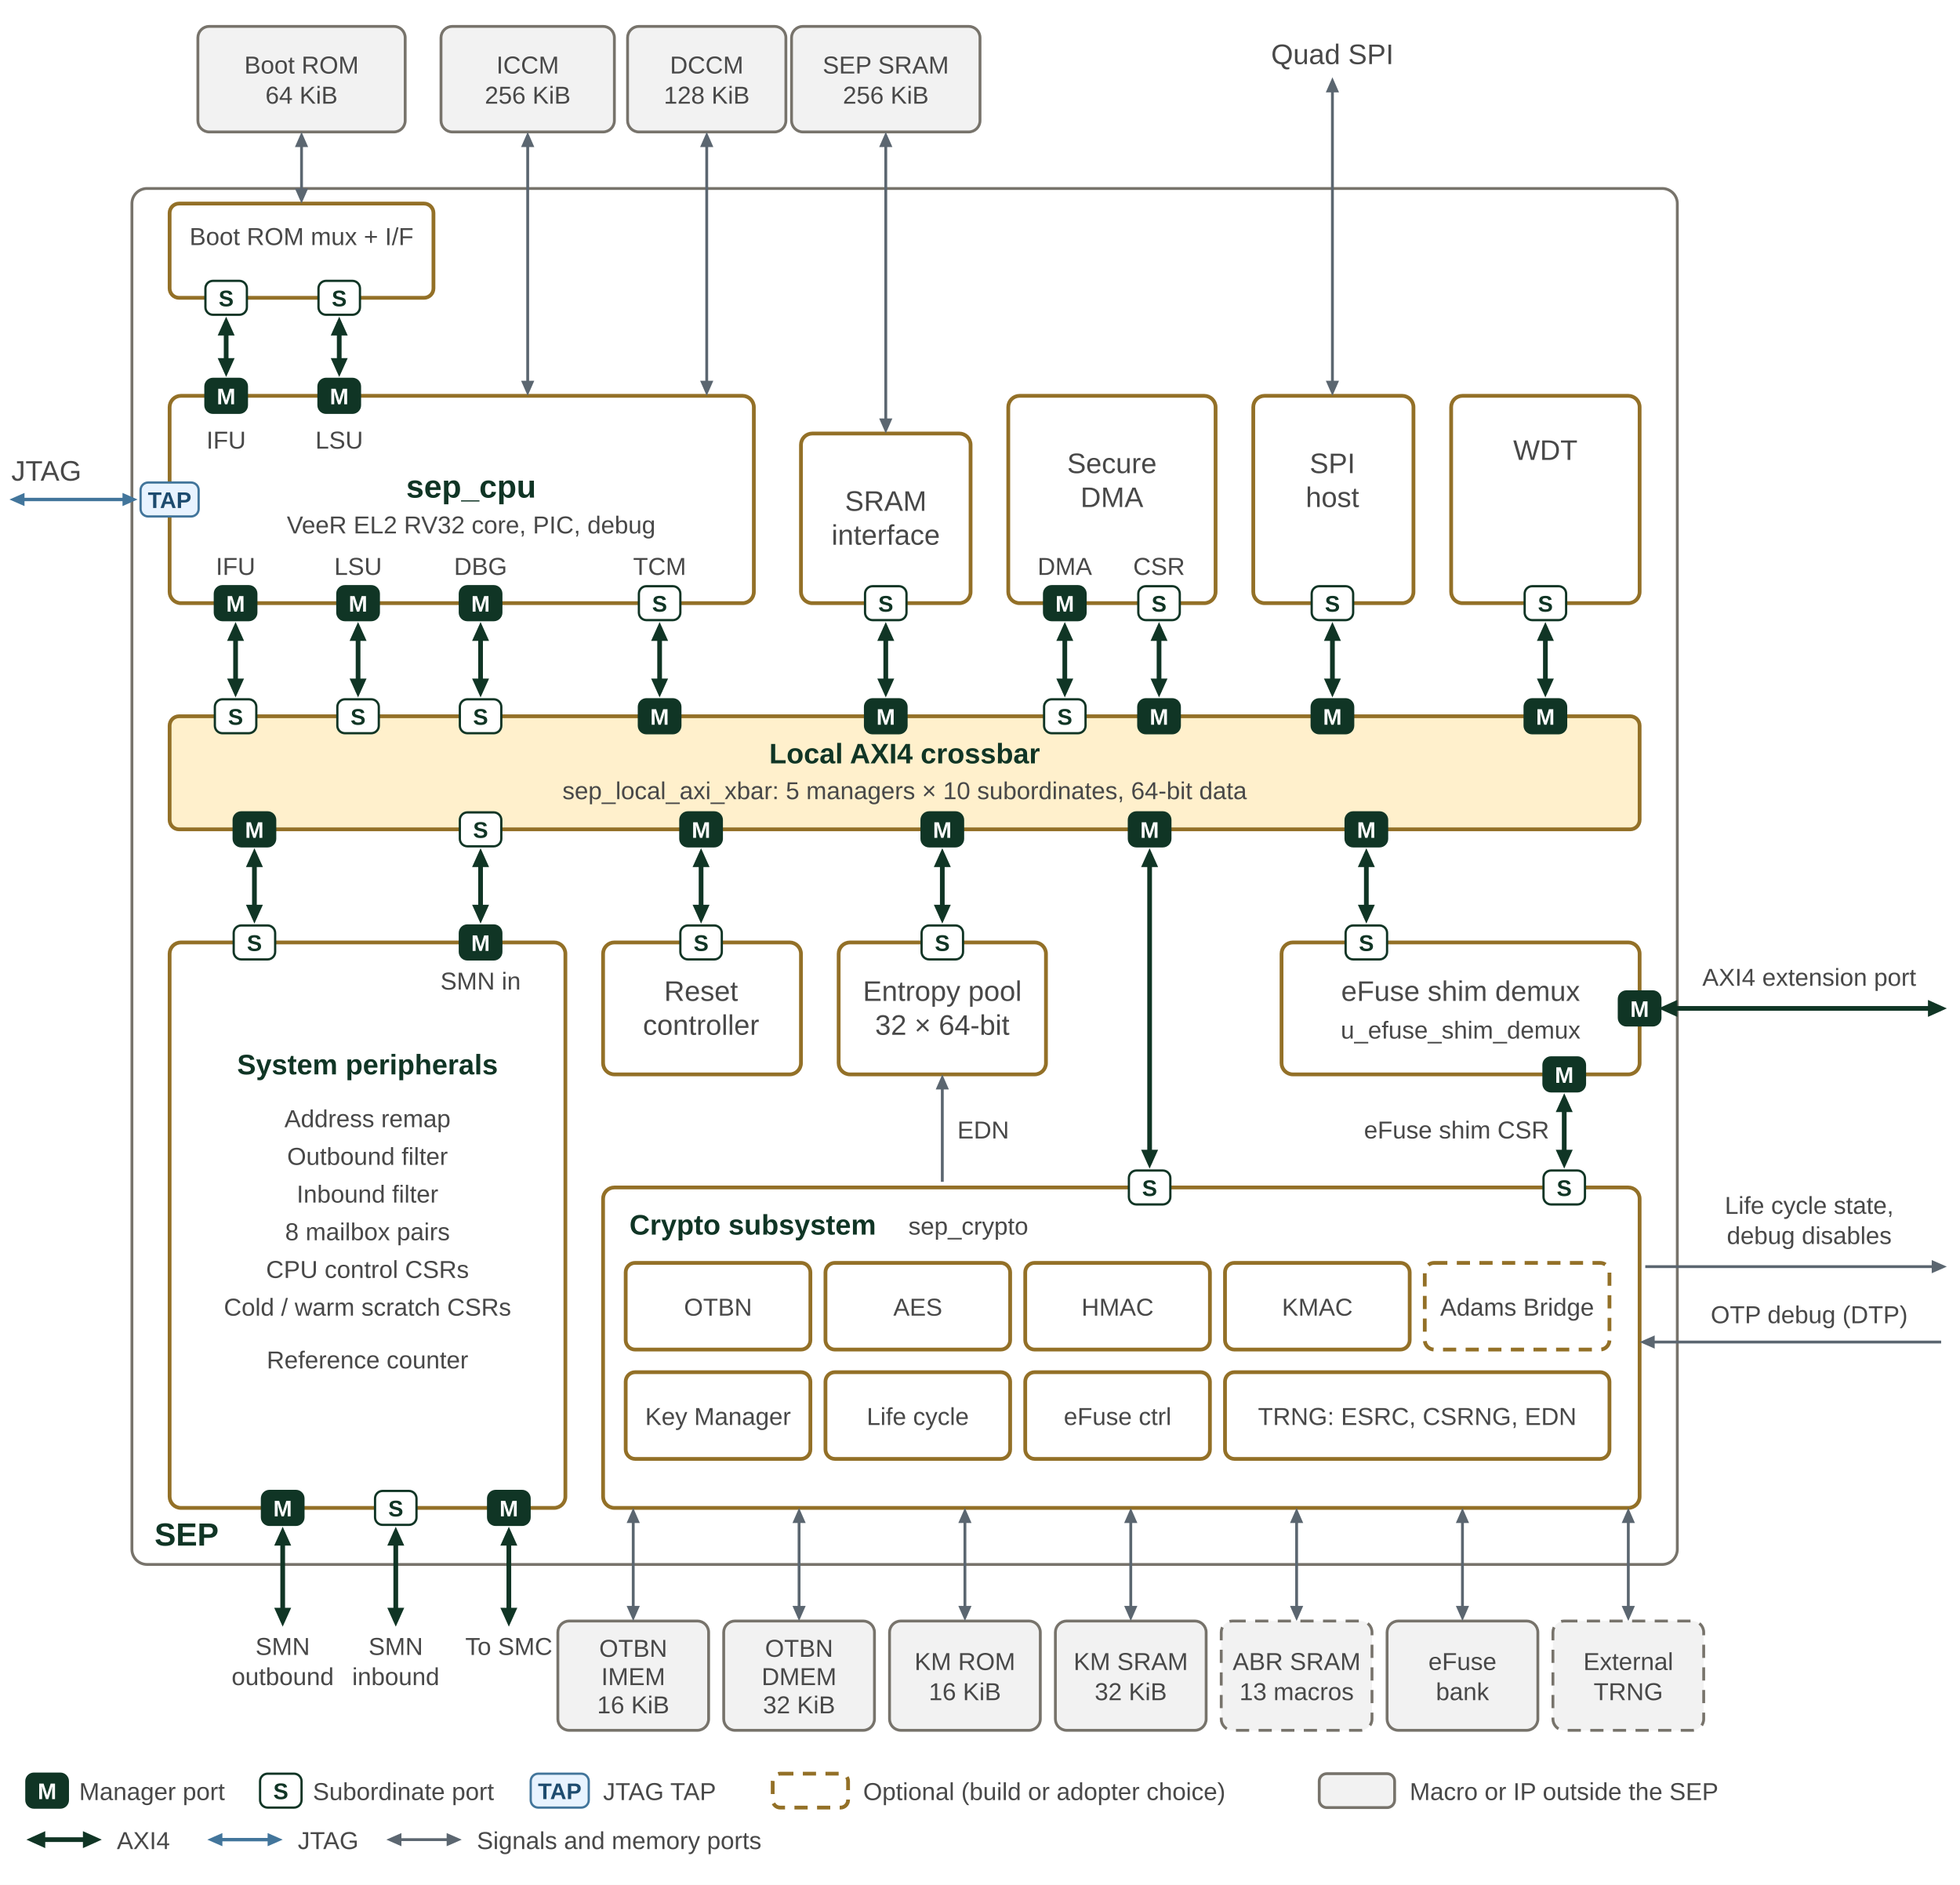
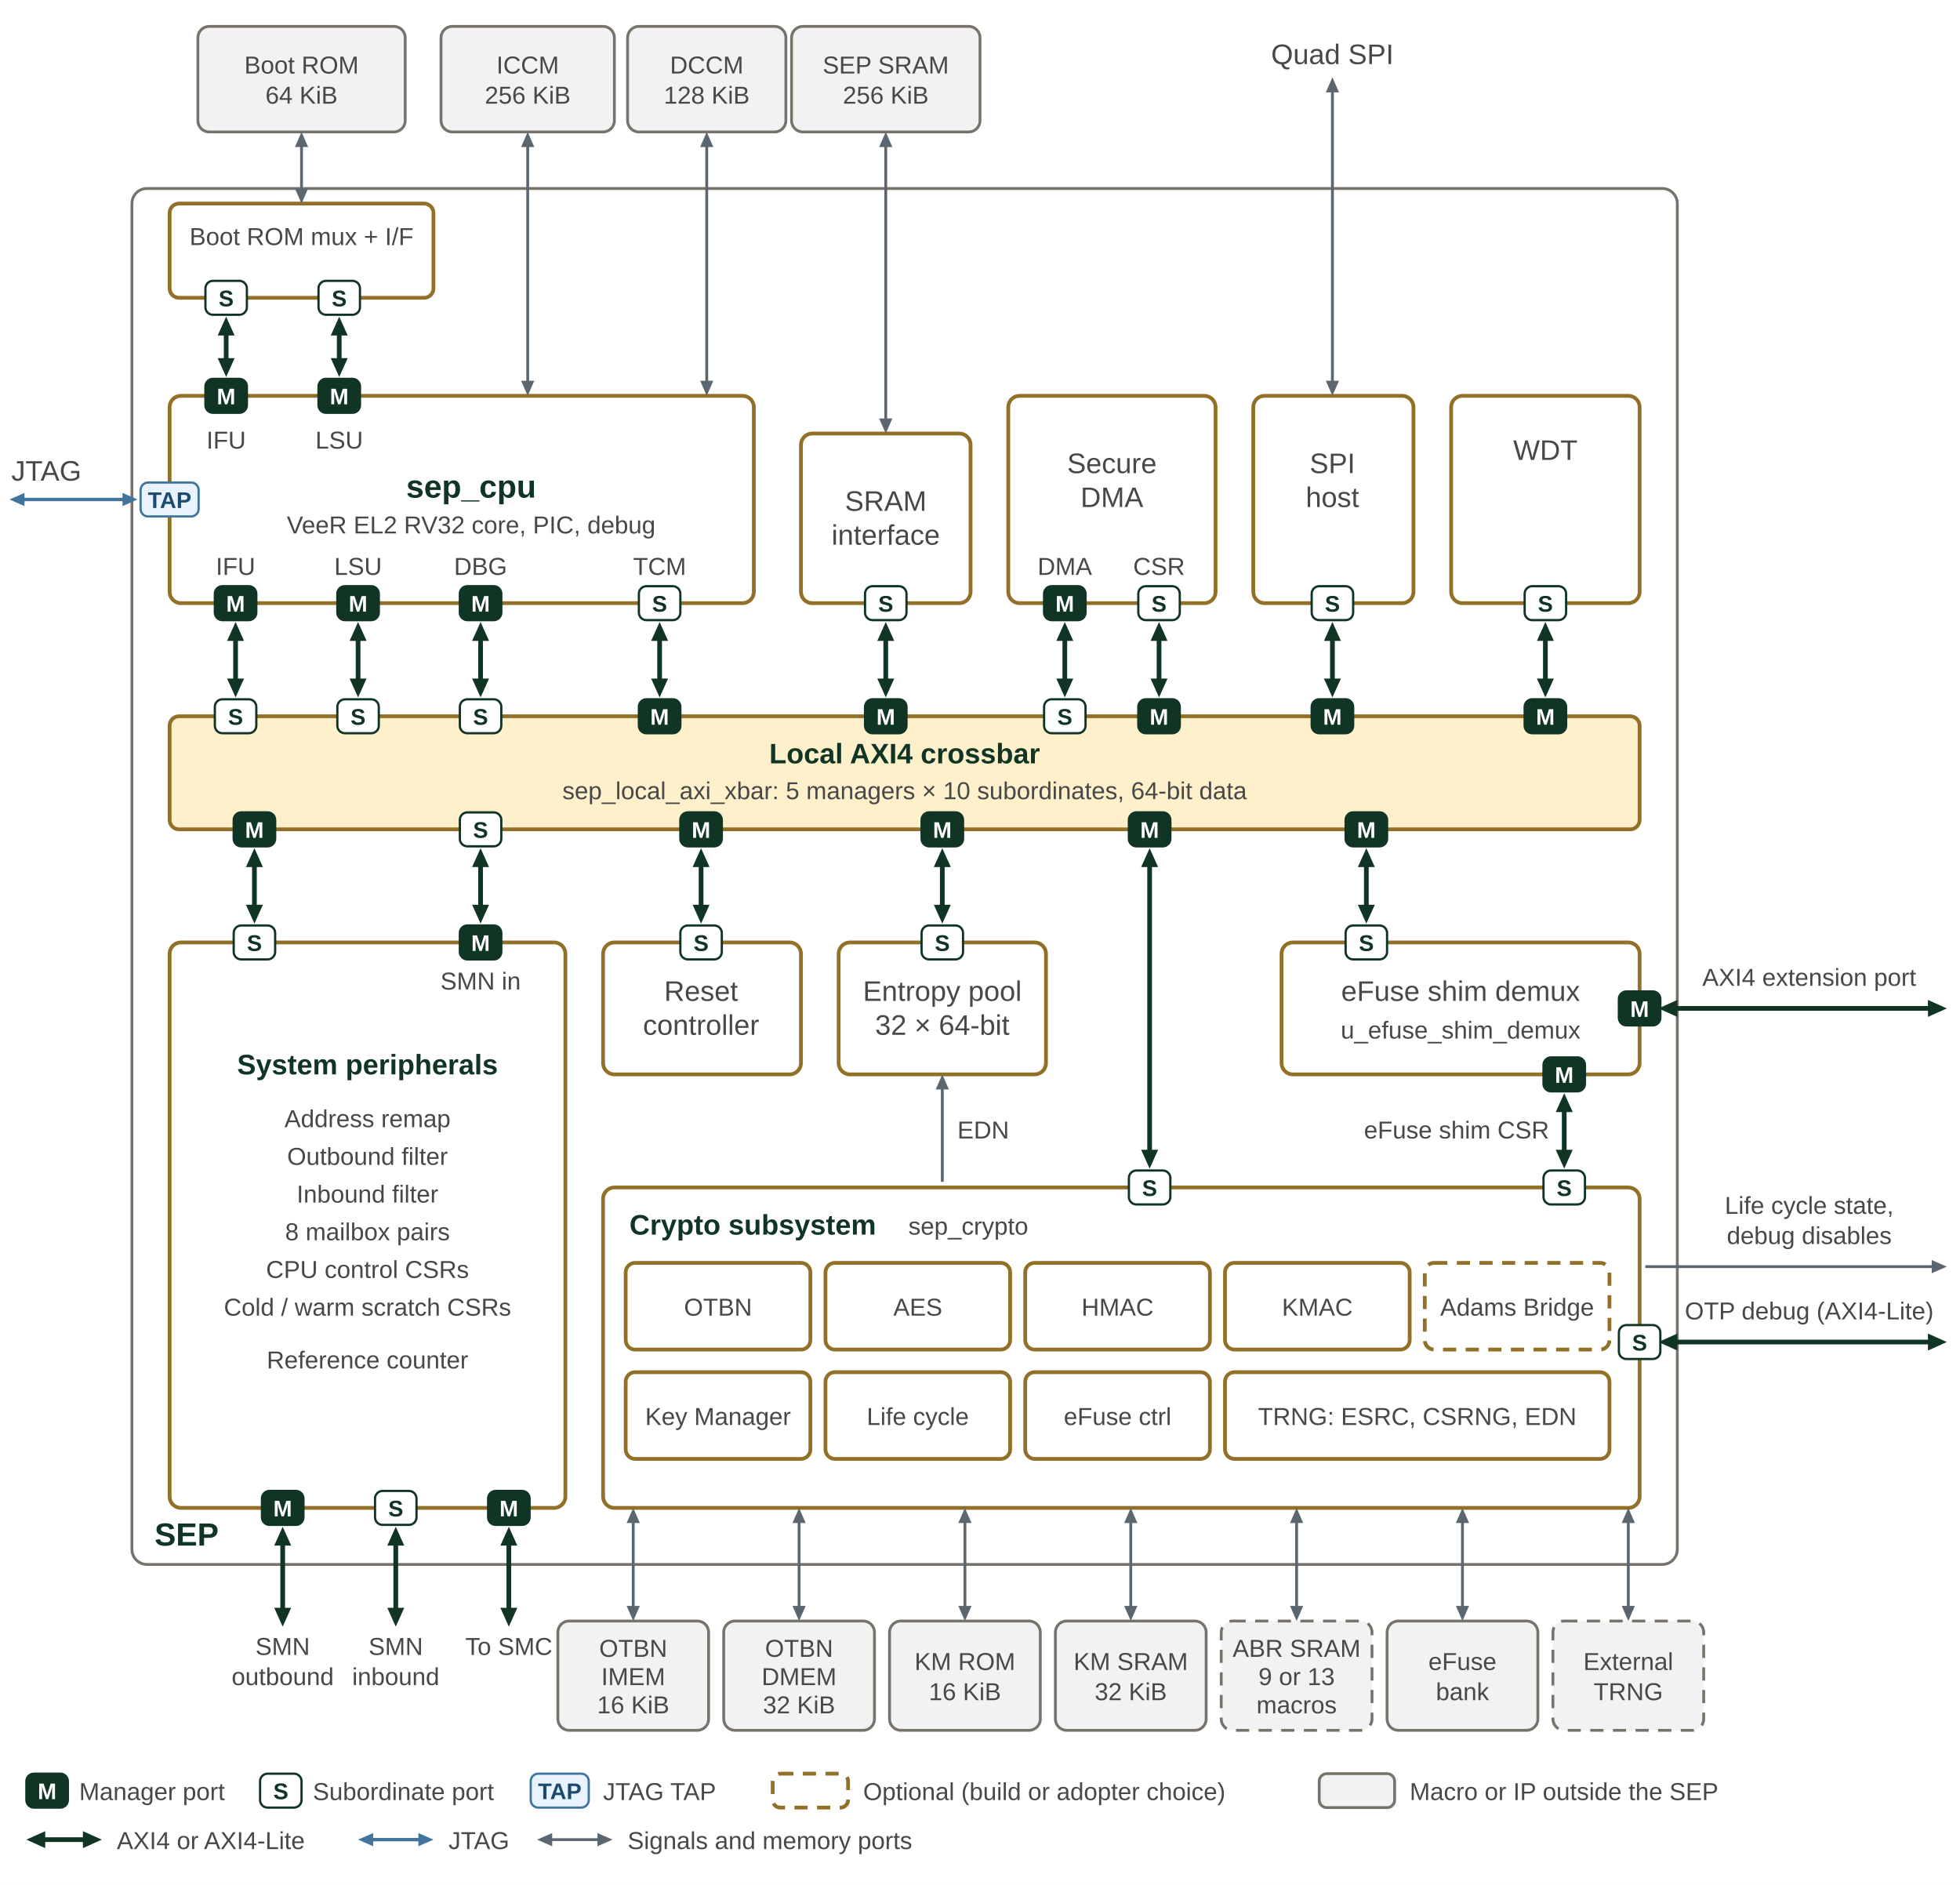
<svg xmlns="http://www.w3.org/2000/svg" width="1040" height="1000" viewBox="0 0 1040 1000" role="img" aria-labelledby="title desc">
  <defs>
    <marker id="ae" markerUnits="userSpaceOnUse" markerWidth="10" markerHeight="9" refX="7" refY="4.5" orient="auto">
      <path d="M0,0 L10,4.5 L0,9 Z" fill="#103525" />
    </marker>
    <marker id="as" markerUnits="userSpaceOnUse" markerWidth="10" markerHeight="9" refX="3" refY="4.5" orient="auto">
      <path d="M10,0 L0,4.5 L10,9 Z" fill="#103525" />
    </marker>
    <marker id="ge" markerUnits="userSpaceOnUse" markerWidth="8" markerHeight="7" refX="5" refY="3.5" orient="auto">
      <path d="M0,0 L8,3.5 L0,7 Z" fill="#5b6670" />
    </marker>
    <marker id="gs" markerUnits="userSpaceOnUse" markerWidth="8" markerHeight="7" refX="3" refY="3.5" orient="auto">
      <path d="M8,0 L0,3.5 L8,7 Z" fill="#5b6670" />
    </marker>
    <marker id="je" markerUnits="userSpaceOnUse" markerWidth="8" markerHeight="7" refX="5" refY="3.5" orient="auto">
      <path d="M0,0 L8,3.5 L0,7 Z" fill="#42759b" />
    </marker>
    <marker id="js" markerUnits="userSpaceOnUse" markerWidth="8" markerHeight="7" refX="3" refY="3.5" orient="auto">
      <path d="M8,0 L0,3.5 L8,7 Z" fill="#42759b" />
    </marker>
    <marker id="m-smu" markerUnits="userSpaceOnUse" markerWidth="8" markerHeight="7" refX="5" refY="3.5" orient="auto">
      <path d="M0,0 L8,3.5 L0,7 Z" fill="#103525" />
    </marker>
    <marker id="m-ref" markerUnits="userSpaceOnUse" markerWidth="8" markerHeight="7" refX="5" refY="3.5" orient="auto">
      <path d="M0,0 L8,3.5 L0,7 Z" fill="#2f7f79" />
    </marker>
    <marker id="m-per" markerUnits="userSpaceOnUse" markerWidth="8" markerHeight="7" refX="5" refY="3.5" orient="auto">
      <path d="M0,0 L8,3.5 L0,7 Z" fill="#937027" />
    </marker>
    <marker id="m-tel" markerUnits="userSpaceOnUse" markerWidth="8" markerHeight="7" refX="5" refY="3.5" orient="auto">
      <path d="M0,0 L8,3.5 L0,7 Z" fill="#664488" />
    </marker>
    <marker id="m-wdt" markerUnits="userSpaceOnUse" markerWidth="8" markerHeight="7" refX="5" refY="3.5" orient="auto">
      <path d="M0,0 L8,3.5 L0,7 Z" fill="#77736b" />
    </marker>
    <marker id="m-rosc" markerUnits="userSpaceOnUse" markerWidth="8" markerHeight="7" refX="5" refY="3.5" orient="auto">
      <path d="M0,0 L8,3.5 L0,7 Z" fill="#336633" />
    </marker>
    <marker id="m-jtag" markerUnits="userSpaceOnUse" markerWidth="8" markerHeight="7" refX="5" refY="3.5" orient="auto">
      <path d="M0,0 L8,3.5 L0,7 Z" fill="#42759b" />
    </marker>
    <marker id="m-spi" markerUnits="userSpaceOnUse" markerWidth="8" markerHeight="7" refX="5" refY="3.5" orient="auto">
      <path d="M0,0 L8,3.5 L0,7 Z" fill="#5b6670" />
    </marker>
    <marker id="m-slate" markerUnits="userSpaceOnUse" markerWidth="8" markerHeight="7" refX="5" refY="3.5" orient="auto">
      <path d="M0,0 L8,3.5 L0,7 Z" fill="#5b6670" />
    </marker>
    <marker id="m-pg" markerUnits="userSpaceOnUse" markerWidth="8" markerHeight="7" refX="5" refY="3.5" orient="auto">
      <path d="M0,0 L8,3.5 L0,7 Z" fill="#336633" />
    </marker>
    <style>
text { font-family: Arial, sans-serif; font-size: 15px; fill: #484848; }
.t { fill: #484848; }
.b { font-size: 17px; font-weight: bold; fill: #103525; }
.bs { font-size: 15px; font-weight: bold; fill: #103525; }
.h { font-size: 22px; font-weight: bold; fill: #103525; }
.s { font-size: 13px; fill: #484848; }
.si { font-size: 13px; font-style: italic; fill: #484848; }
.pmt { font-size: 12px; font-weight: bold; fill: #ffffff; }
.pst { font-size: 12px; font-weight: bold; fill: #103525; }
.pjt { font-size: 12px; font-weight: bold; fill: #1d4b6e; }
.pct { font-size: 12px; font-weight: bold; fill: #1f5c57; }
.pm { fill: #103525; stroke: #103525; stroke-width: 1.2; }
.ps { fill: #ffffff; stroke: #103525; stroke-width: 1.2; }
.pj { fill: #e8f3ff; stroke: #42759b; stroke-width: 1.2; }
.pc { fill: #d9f0ee; stroke: #2f7f79; stroke-width: 1.2; }
.smu { fill: #ffffff; stroke: #77736b; stroke-width: 1.5; }
.network { fill: #e8f0e8; stroke: #336633; stroke-width: 2; }
.fabric { fill: #fff0cc; stroke: #937027; stroke-width: 2; }
.core { fill: #ffffff; stroke: #937027; stroke-width: 2; }
.future { fill: #ffffff; stroke: #937027; stroke-width: 2; }
.nostroke { stroke: none; }
.fut { fill: none; stroke-dasharray: 7 5; }
.opt { stroke-dasharray: 7 5; }
.hatch { fill: none; stroke: #103525; stroke-opacity: 0.16; stroke-width: 1.2; }
.external { fill: #f2f2f2; stroke: #77736b; stroke-width: 1.5; }
.axi { fill: none; stroke: #103525; stroke-width: 2.5; marker-start: url(#as); marker-end: url(#ae); }
.axio { fill: none; stroke: #103525; stroke-width: 2.5; stroke-dasharray: 8 5; marker-start: url(#as); marker-end: url(#ae); }
.sig { fill: none; stroke: #5b6670; stroke-width: 1.5; marker-start: url(#gs); marker-end: url(#ge); }
.sigo { fill: none; stroke: #5b6670; stroke-width: 1.5; marker-end: url(#ge); }
.jtag { fill: none; stroke: #42759b; stroke-width: 1.8; marker-end: url(#je); }
.jtagb { fill: none; stroke: #42759b; stroke-width: 1.8; marker-start: url(#js); marker-end: url(#je); }
.sigplain { fill: none; stroke: #5b6670; stroke-width: 1.5; }
.n-smu { fill: none; stroke: #103525; stroke-width: 2.5; }
.a-smu { fill: none; stroke: #103525; stroke-width: 2.5; marker-end: url(#m-smu); }
.n-ref { fill: none; stroke: #2f7f79; stroke-width: 1.8; }
.a-ref { fill: none; stroke: #2f7f79; stroke-width: 1.8; marker-end: url(#m-ref); }
.n-per { fill: none; stroke: #937027; stroke-width: 1.8; }
.a-per { fill: none; stroke: #937027; stroke-width: 1.8; marker-end: url(#m-per); }
.n-tel { fill: none; stroke: #664488; stroke-width: 1.8; }
.a-tel { fill: none; stroke: #664488; stroke-width: 1.8; marker-end: url(#m-tel); }
.n-wdt { fill: none; stroke: #77736b; stroke-width: 1.8; }
.a-wdt { fill: none; stroke: #77736b; stroke-width: 1.8; marker-end: url(#m-wdt); }
.n-rosc { fill: none; stroke: #336633; stroke-width: 1.8; }
.a-rosc { fill: none; stroke: #336633; stroke-width: 1.8; marker-end: url(#m-rosc); }
.n-jtag { fill: none; stroke: #42759b; stroke-width: 1.8; }
.a-jtag { fill: none; stroke: #42759b; stroke-width: 1.8; marker-end: url(#m-jtag); }
.n-spi { fill: none; stroke: #5b6670; stroke-width: 1.8; }
.a-spi { fill: none; stroke: #5b6670; stroke-width: 1.8; marker-end: url(#m-spi); }
.n-slate { fill: none; stroke: #5b6670; stroke-width: 1.8; }
.a-slate { fill: none; stroke: #5b6670; stroke-width: 1.8; marker-end: url(#m-slate); }
.n-pg { fill: none; stroke: #336633; stroke-width: 1.8; }
.a-pg { fill: none; stroke: #336633; stroke-width: 1.8; marker-end: url(#m-pg); }
</style>
  </defs>
  <rect width="1040" height="1000" fill="#ffffff" />
  <rect class="smu" x="70" y="100" width="820" height="730" rx="8" />
  <text class="b" x="82" y="820" text-anchor="start">SEP</text>
  <rect class="external" x="105" y="14" width="110" height="56" rx="6" />
  <text class="s" x="160" y="39" text-anchor="middle">Boot ROM</text>
  <text class="s" x="160" y="55" text-anchor="middle">64 KiB</text>
  <rect class="external" x="234" y="14" width="92" height="56" rx="6" />
  <text class="s" x="280" y="39" text-anchor="middle">ICCM</text>
  <text class="s" x="280" y="55" text-anchor="middle">256 KiB</text>
  <rect class="external" x="333" y="14" width="84" height="56" rx="6" />
  <text class="s" x="375" y="39" text-anchor="middle">DCCM</text>
  <text class="s" x="375" y="55" text-anchor="middle">128 KiB</text>
  <rect class="external" x="420" y="14" width="100" height="56" rx="6" />
  <text class="s" x="470" y="39" text-anchor="middle">SEP SRAM</text>
  <text class="s" x="470" y="55" text-anchor="middle">256 KiB</text>
  <rect class="core" x="90" y="108" width="140" height="50" rx="5" />
  <text class="s" x="160" y="130" text-anchor="middle">Boot ROM mux + I/F</text>
  <path class="sig" d="M160,105 L160,73" />
  <rect class="core" x="90" y="210" width="310" height="110" rx="6" />
  <text class="b" x="250" y="264" text-anchor="middle">sep_cpu</text>
  <text class="s" x="250" y="283" text-anchor="middle">VeeR EL2 RV32 core, PIC, debug</text>
  <text class="s" x="120" y="238" text-anchor="middle">IFU</text>
  <path class="axi" d="M120,171 L120,197" />
  <text class="s" x="180" y="238" text-anchor="middle">LSU</text>
  <path class="axi" d="M180,171 L180,197" />
  <path class="sig" d="M280,207 L280,73" />
  <path class="sig" d="M375,207 L375,73" />
  <path class="jtagb" d="M8,265 L70,265" />
  <text class="t" x="6" y="255" text-anchor="start">JTAG</text>
  <path class="axi" d="M125,333 L125,367" />
  <text class="s" x="125" y="305" text-anchor="middle">IFU</text>
  <path class="axi" d="M190,333 L190,367" />
  <text class="s" x="190" y="305" text-anchor="middle">LSU</text>
  <path class="axi" d="M255,333 L255,367" />
  <text class="s" x="255" y="305" text-anchor="middle">DBG</text>
  <path class="axi" d="M350,333 L350,367" />
  <text class="s" x="350" y="305" text-anchor="middle">TCM</text>
  <rect class="core" x="425" y="230" width="90" height="90" rx="6" />
  <text class="t" x="470" y="271" text-anchor="middle">SRAM</text>
  <text class="t" x="470" y="289" text-anchor="middle">interface</text>
  <path class="sig" d="M470,227 L470,73" />
  <path class="axi" d="M470,333 L470,367" />
  <rect class="core" x="535" y="210" width="110" height="110" rx="6" />
  <text class="t" x="590" y="251" text-anchor="middle">Secure</text>
  <text class="t" x="590" y="269" text-anchor="middle">DMA</text>
  <path class="axi" d="M565,333 L565,367" />
  <path class="axi" d="M615,333 L615,367" />
  <text class="s" x="565" y="305" text-anchor="middle">DMA</text>
  <text class="s" x="615" y="305" text-anchor="middle">CSR</text>
  <rect class="core" x="665" y="210" width="85" height="110" rx="6" />
  <text class="t" x="707" y="251" text-anchor="middle">SPI</text>
  <text class="t" x="707" y="269" text-anchor="middle">host</text>
  <path class="sig" d="M707,207 L707,44" />
  <text class="t" x="707" y="34" text-anchor="middle">Quad SPI</text>
  <path class="axi" d="M707,333 L707,367" />
  <rect class="core" x="770" y="210" width="100" height="110" rx="6" />
  <text class="t" x="820" y="244" text-anchor="middle">WDT</text>
  <path class="axi" d="M820,333 L820,367" />
  <rect class="fabric" x="90" y="380" width="780" height="60" rx="5" />
  <text class="bs" x="480" y="405" text-anchor="middle">Local AXI4 crossbar</text>
  <text class="s" x="480" y="424" text-anchor="middle">sep_local_axi_xbar: 5 managers × 10 subordinates, 64-bit data</text>
  <rect class="core" x="90" y="500" width="210" height="300" rx="6" />
  <text class="bs" x="195" y="570" text-anchor="middle">System peripherals</text>
  <text class="s" x="195" y="598" text-anchor="middle">Address remap</text>
  <text class="s" x="195" y="618" text-anchor="middle">Outbound filter</text>
  <text class="s" x="195" y="638" text-anchor="middle">Inbound filter</text>
  <text class="s" x="195" y="658" text-anchor="middle">8 mailbox pairs</text>
  <text class="s" x="195" y="678" text-anchor="middle">CPU control CSRs</text>
  <text class="s" x="195" y="698" text-anchor="middle">Cold / warm scratch CSRs</text>
  <text class="s" x="195" y="726" text-anchor="middle">Reference counter</text>
  <path class="axi" d="M135,453 L135,487" />
  <path class="axi" d="M255,453 L255,487" />
  <text class="s" x="255" y="525" text-anchor="middle">SMN in</text>
  <path class="axi" d="M150,813 L150,860" />
  <text class="s" x="150" y="878" text-anchor="middle">SMN</text>
  <text class="s" x="150" y="894" text-anchor="middle">outbound</text>
  <path class="axi" d="M210,813 L210,860" />
  <text class="s" x="210" y="878" text-anchor="middle">SMN</text>
  <text class="s" x="210" y="894" text-anchor="middle">inbound</text>
  <path class="axi" d="M270,813 L270,860" />
  <text class="s" x="270" y="878" text-anchor="middle">To SMC</text>
  <rect class="core" x="320" y="500" width="105" height="70" rx="6" />
  <text class="t" x="372" y="531" text-anchor="middle">Reset</text>
  <text class="t" x="372" y="549" text-anchor="middle">controller</text>
  <path class="axi" d="M372,453 L372,487" />
  <rect class="core" x="445" y="500" width="110" height="70" rx="6" />
  <text class="t" x="500" y="531" text-anchor="middle">Entropy pool</text>
  <text class="t" x="500" y="549" text-anchor="middle">32 × 64-bit</text>
  <path class="axi" d="M500,453 L500,487" />
  <path class="sigo" d="M500,627 L500,573" />
  <text class="s" x="508" y="604" text-anchor="start">EDN</text>
  <rect class="core" x="680" y="500" width="190" height="70" rx="6" />
  <text class="t" x="775" y="531" text-anchor="middle">eFuse shim demux</text>
  <text class="s" x="775" y="551" text-anchor="middle">u_efuse_shim_demux</text>
  <path class="axi" d="M725,453 L725,487" />
  <path class="axi" d="M830,583 L830,617" />
  <text class="s" x="822" y="604" text-anchor="end">eFuse shim CSR</text>
  <path class="axi" d="M883,535 L1030,535" />
  <text class="s" x="960" y="523" text-anchor="middle">AXI4 extension port</text>
  <rect class="core" x="320" y="630" width="550" height="170" rx="6" />
  <text class="bs" x="334" y="655" text-anchor="start">Crypto subsystem</text>
  <text class="s" x="482" y="655" text-anchor="start">sep_crypto</text>
  <path class="axi" d="M610,453 L610,617" />
  <rect class="core" x="332" y="670" width="98" height="46" rx="5" />
  <text class="s" x="381" y="698" text-anchor="middle">OTBN</text>
  <rect class="core" x="438" y="670" width="98" height="46" rx="5" />
  <text class="s" x="487" y="698" text-anchor="middle">AES</text>
  <rect class="core" x="544" y="670" width="98" height="46" rx="5" />
  <text class="s" x="593" y="698" text-anchor="middle">HMAC</text>
  <rect class="core" x="650" y="670" width="98" height="46" rx="5" />
  <text class="s" x="699" y="698" text-anchor="middle">KMAC</text>
  <rect class="core opt" x="756" y="670" width="98" height="46" rx="5" />
  <text class="s" x="805" y="698" text-anchor="middle">Adams Bridge</text>
  <rect class="core" x="332" y="728" width="98" height="46" rx="5" />
  <text class="s" x="381" y="756" text-anchor="middle">Key Manager</text>
  <rect class="core" x="438" y="728" width="98" height="46" rx="5" />
  <text class="s" x="487" y="756" text-anchor="middle">Life cycle</text>
  <rect class="core" x="544" y="728" width="98" height="46" rx="5" />
  <text class="s" x="593" y="756" text-anchor="middle">eFuse ctrl</text>
  <rect class="core" x="650" y="728" width="204" height="46" rx="5" />
  <text class="s" x="752" y="756" text-anchor="middle">TRNG: ESRC, CSRNG, EDN</text>
  <path class="sigo" d="M873,672 L1030,672" />
  <text class="s" x="960" y="644" text-anchor="middle">Life cycle state,</text>
  <text class="s" x="960" y="660" text-anchor="middle">debug disables</text>
-   <path class="sigo" d="M1030,712 L873,712" />
-   <text class="s" x="960" y="702" text-anchor="middle">OTP debug (DTP)</text>
+   <path class="axi" d="M1030,712 L883,712" />
+   <text class="s" x="960" y="700" text-anchor="middle">OTP debug (AXI4-Lite)</text>
  <rect class="external" x="296" y="860" width="80" height="58" rx="6" />
  <text class="s" x="336" y="879" text-anchor="middle">OTBN</text>
  <text class="s" x="336" y="894" text-anchor="middle">IMEM</text>
  <text class="s" x="336" y="909" text-anchor="middle">16 KiB</text>
  <path class="sig" d="M336,803 L336,857" />
  <rect class="external" x="384" y="860" width="80" height="58" rx="6" />
  <text class="s" x="424" y="879" text-anchor="middle">OTBN</text>
  <text class="s" x="424" y="894" text-anchor="middle">DMEM</text>
  <text class="s" x="424" y="909" text-anchor="middle">32 KiB</text>
  <path class="sig" d="M424,803 L424,857" />
  <rect class="external" x="472" y="860" width="80" height="58" rx="6" />
  <text class="s" x="512" y="886" text-anchor="middle">KM ROM</text>
  <text class="s" x="512" y="902" text-anchor="middle">16 KiB</text>
  <path class="sig" d="M512,803 L512,857" />
  <rect class="external" x="560" y="860" width="80" height="58" rx="6" />
  <text class="s" x="600" y="886" text-anchor="middle">KM SRAM</text>
  <text class="s" x="600" y="902" text-anchor="middle">32 KiB</text>
  <path class="sig" d="M600,803 L600,857" />
  <rect class="external opt" x="648" y="860" width="80" height="58" rx="6" />
-   <text class="s" x="688" y="886" text-anchor="middle">ABR SRAM</text>
-   <text class="s" x="688" y="902" text-anchor="middle">13 macros</text>
+   <text class="s" x="688" y="879" text-anchor="middle">ABR SRAM</text>
+   <text class="s" x="688" y="894" text-anchor="middle">9 or 13</text>
+   <text class="s" x="688" y="909" text-anchor="middle">macros</text>
  <path class="sig" d="M688,803 L688,857" />
  <rect class="external" x="736" y="860" width="80" height="58" rx="6" />
  <text class="s" x="776" y="886" text-anchor="middle">eFuse</text>
  <text class="s" x="776" y="902" text-anchor="middle">bank</text>
  <path class="sig" d="M776,803 L776,857" />
  <rect class="external opt" x="824" y="860" width="80" height="58" rx="6" />
  <text class="s" x="864" y="886" text-anchor="middle">External</text>
  <text class="s" x="864" y="902" text-anchor="middle">TRNG</text>
  <path class="sig" d="M864,803 L864,857" />
  <text class="s" x="42" y="955" text-anchor="start">Manager port</text>
  <text class="s" x="166" y="955" text-anchor="start">Subordinate port</text>
  <text class="s" x="320" y="955" text-anchor="start">JTAG TAP</text>
  <rect class="core opt" x="410" y="941" width="40" height="18" rx="4" />
  <text class="s" x="458" y="955" text-anchor="start">Optional (build or adopter choice)</text>
  <rect class="external" x="700" y="941" width="40" height="18" rx="4" />
  <text class="s" x="748" y="955" text-anchor="start">Macro or IP outside the SEP</text>
  <path class="axi" d="M17,976 L51,976" />
-   <text class="s" x="62" y="981" text-anchor="start">AXI4</text>
-   <path class="jtagb" d="M113,976 L147,976" />
-   <text class="s" x="158" y="981" text-anchor="start">JTAG</text>
-   <path class="sig" d="M208,976 L242,976" />
-   <text class="s" x="253" y="981" text-anchor="start">Signals and memory ports</text>
+   <text class="s" x="62" y="981" text-anchor="start">AXI4 or AXI4-Lite</text>
+   <path class="jtagb" d="M193,976 L227,976" />
+   <text class="s" x="238" y="981" text-anchor="start">JTAG</text>
+   <path class="sig" d="M288,976 L322,976" />
+   <text class="s" x="333" y="981" text-anchor="start">Signals and memory ports</text>
  <rect class="ps" x="109.0" y="149.0" width="22" height="18" rx="4" />
  <text class="pst" x="120" y="162.5" text-anchor="middle">S</text>
  <rect class="pm" x="109.0" y="201.0" width="22" height="18" rx="4" />
  <text class="pmt" x="120" y="214.5" text-anchor="middle">M</text>
  <rect class="ps" x="169.0" y="149.0" width="22" height="18" rx="4" />
  <text class="pst" x="180" y="162.5" text-anchor="middle">S</text>
  <rect class="pm" x="169.0" y="201.0" width="22" height="18" rx="4" />
  <text class="pmt" x="180" y="214.5" text-anchor="middle">M</text>
  <rect class="pj" x="74.6" y="256.0" width="30.8" height="18" rx="4" />
  <text class="pjt" x="90" y="269.5" text-anchor="middle">TAP</text>
  <rect class="pm" x="114.0" y="311.0" width="22" height="18" rx="4" />
  <text class="pmt" x="125" y="324.5" text-anchor="middle">M</text>
  <rect class="ps" x="114.0" y="371.0" width="22" height="18" rx="4" />
  <text class="pst" x="125" y="384.5" text-anchor="middle">S</text>
  <rect class="pm" x="179.0" y="311.0" width="22" height="18" rx="4" />
  <text class="pmt" x="190" y="324.5" text-anchor="middle">M</text>
  <rect class="ps" x="179.0" y="371.0" width="22" height="18" rx="4" />
  <text class="pst" x="190" y="384.5" text-anchor="middle">S</text>
  <rect class="pm" x="244.0" y="311.0" width="22" height="18" rx="4" />
  <text class="pmt" x="255" y="324.5" text-anchor="middle">M</text>
  <rect class="ps" x="244.0" y="371.0" width="22" height="18" rx="4" />
  <text class="pst" x="255" y="384.5" text-anchor="middle">S</text>
  <rect class="ps" x="339.0" y="311.0" width="22" height="18" rx="4" />
  <text class="pst" x="350" y="324.5" text-anchor="middle">S</text>
  <rect class="pm" x="339.0" y="371.0" width="22" height="18" rx="4" />
  <text class="pmt" x="350" y="384.5" text-anchor="middle">M</text>
  <rect class="ps" x="459.0" y="311.0" width="22" height="18" rx="4" />
  <text class="pst" x="470" y="324.5" text-anchor="middle">S</text>
  <rect class="pm" x="459.0" y="371.0" width="22" height="18" rx="4" />
  <text class="pmt" x="470" y="384.5" text-anchor="middle">M</text>
  <rect class="pm" x="554.0" y="311.0" width="22" height="18" rx="4" />
  <text class="pmt" x="565" y="324.5" text-anchor="middle">M</text>
  <rect class="ps" x="554.0" y="371.0" width="22" height="18" rx="4" />
  <text class="pst" x="565" y="384.5" text-anchor="middle">S</text>
  <rect class="ps" x="604.0" y="311.0" width="22" height="18" rx="4" />
  <text class="pst" x="615" y="324.5" text-anchor="middle">S</text>
  <rect class="pm" x="604.0" y="371.0" width="22" height="18" rx="4" />
  <text class="pmt" x="615" y="384.5" text-anchor="middle">M</text>
  <rect class="ps" x="696.0" y="311.0" width="22" height="18" rx="4" />
  <text class="pst" x="707" y="324.5" text-anchor="middle">S</text>
  <rect class="pm" x="696.0" y="371.0" width="22" height="18" rx="4" />
  <text class="pmt" x="707" y="384.5" text-anchor="middle">M</text>
  <rect class="ps" x="809.0" y="311.0" width="22" height="18" rx="4" />
  <text class="pst" x="820" y="324.5" text-anchor="middle">S</text>
  <rect class="pm" x="809.0" y="371.0" width="22" height="18" rx="4" />
  <text class="pmt" x="820" y="384.5" text-anchor="middle">M</text>
  <rect class="pm" x="124.0" y="431.0" width="22" height="18" rx="4" />
  <text class="pmt" x="135" y="444.5" text-anchor="middle">M</text>
  <rect class="ps" x="124.0" y="491.0" width="22" height="18" rx="4" />
  <text class="pst" x="135" y="504.5" text-anchor="middle">S</text>
  <rect class="ps" x="244.0" y="431.0" width="22" height="18" rx="4" />
  <text class="pst" x="255" y="444.5" text-anchor="middle">S</text>
  <rect class="pm" x="244.0" y="491.0" width="22" height="18" rx="4" />
  <text class="pmt" x="255" y="504.5" text-anchor="middle">M</text>
  <rect class="pm" x="139.0" y="791.0" width="22" height="18" rx="4" />
  <text class="pmt" x="150" y="804.5" text-anchor="middle">M</text>
  <rect class="ps" x="199.0" y="791.0" width="22" height="18" rx="4" />
  <text class="pst" x="210" y="804.5" text-anchor="middle">S</text>
  <rect class="pm" x="259.0" y="791.0" width="22" height="18" rx="4" />
  <text class="pmt" x="270" y="804.5" text-anchor="middle">M</text>
  <rect class="pm" x="361.0" y="431.0" width="22" height="18" rx="4" />
  <text class="pmt" x="372" y="444.5" text-anchor="middle">M</text>
  <rect class="ps" x="361.0" y="491.0" width="22" height="18" rx="4" />
  <text class="pst" x="372" y="504.5" text-anchor="middle">S</text>
  <rect class="pm" x="489.0" y="431.0" width="22" height="18" rx="4" />
  <text class="pmt" x="500" y="444.5" text-anchor="middle">M</text>
  <rect class="ps" x="489.0" y="491.0" width="22" height="18" rx="4" />
  <text class="pst" x="500" y="504.5" text-anchor="middle">S</text>
  <rect class="pm" x="714.0" y="431.0" width="22" height="18" rx="4" />
  <text class="pmt" x="725" y="444.5" text-anchor="middle">M</text>
  <rect class="ps" x="714.0" y="491.0" width="22" height="18" rx="4" />
  <text class="pst" x="725" y="504.5" text-anchor="middle">S</text>
  <rect class="pm" x="819.0" y="561.0" width="22" height="18" rx="4" />
  <text class="pmt" x="830" y="574.5" text-anchor="middle">M</text>
  <rect class="ps" x="819.0" y="621.0" width="22" height="18" rx="4" />
  <text class="pst" x="830" y="634.5" text-anchor="middle">S</text>
  <rect class="pm" x="859.0" y="526.0" width="22" height="18" rx="4" />
  <text class="pmt" x="870" y="539.5" text-anchor="middle">M</text>
  <rect class="pm" x="599.0" y="431.0" width="22" height="18" rx="4" />
  <text class="pmt" x="610" y="444.5" text-anchor="middle">M</text>
  <rect class="ps" x="599.0" y="621.0" width="22" height="18" rx="4" />
  <text class="pst" x="610" y="634.5" text-anchor="middle">S</text>
+   <rect class="ps" x="859.0" y="703.0" width="22" height="18" rx="4" />
+   <text class="pst" x="870" y="716.5" text-anchor="middle">S</text>
  <rect class="pm" x="14.0" y="941.0" width="22" height="18" rx="4" />
  <text class="pmt" x="25" y="954.5" text-anchor="middle">M</text>
  <rect class="ps" x="138.0" y="941.0" width="22" height="18" rx="4" />
  <text class="pst" x="149" y="954.5" text-anchor="middle">S</text>
  <rect class="pj" x="281.6" y="941.0" width="30.8" height="18" rx="4" />
  <text class="pjt" x="297" y="954.5" text-anchor="middle">TAP</text>
</svg>
